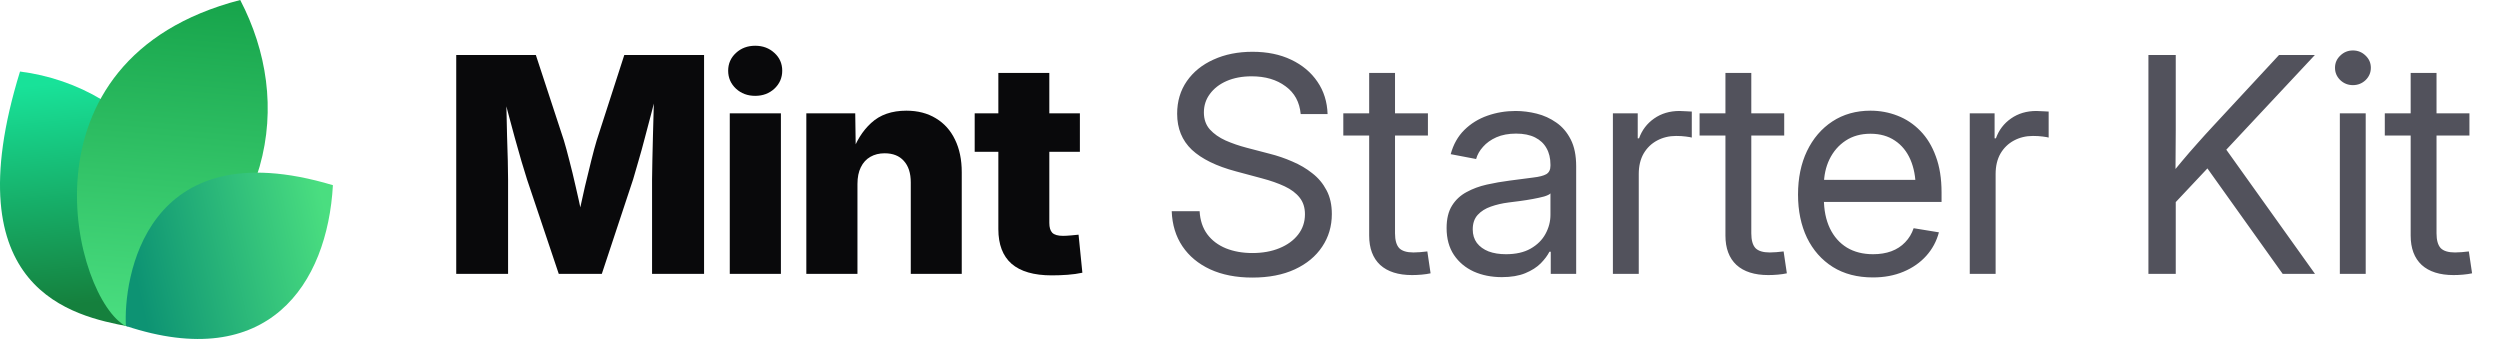
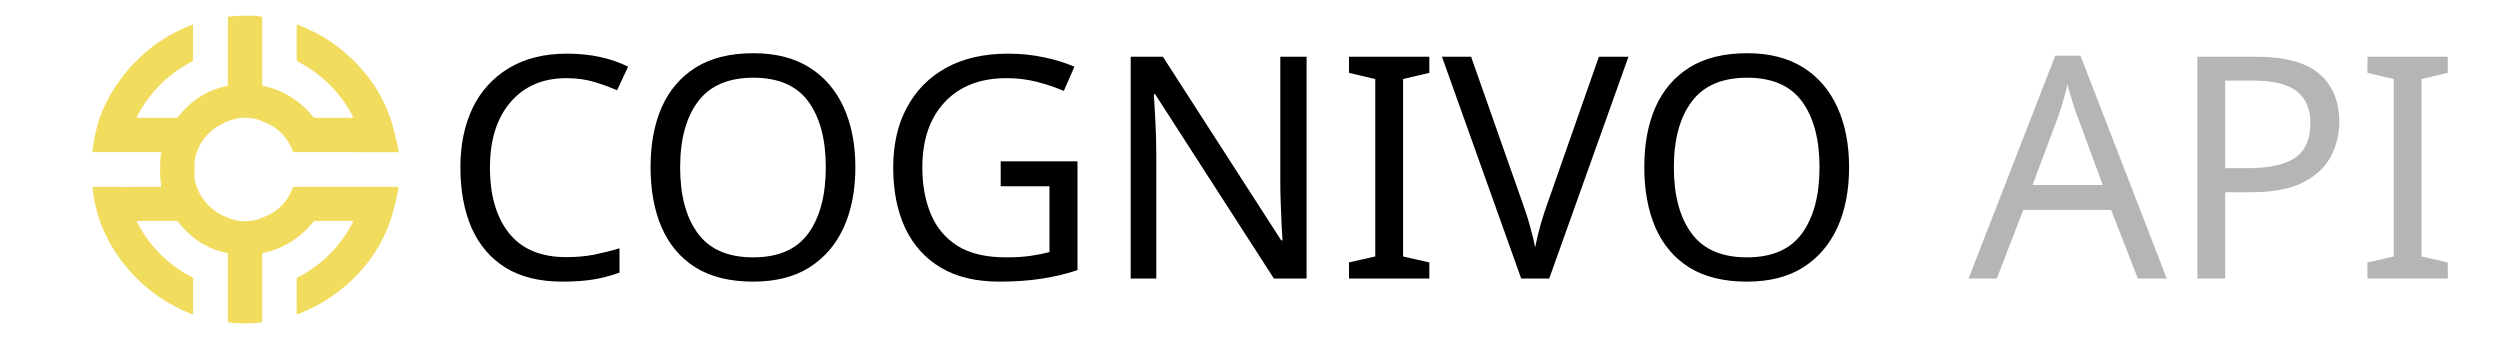
- <svg xmlns="http://www.w3.org/2000/svg" width="177" height="24" viewBox="0 0 177 24" fill="none">
-   <path d="M9.061 23.108C5.268 22.377 -3.391 20.627 1.417 5.064C9.634 6.099 16.973 14.064 9.061 23.108Z" fill="url(#paint0_linear_17557_2020)" />
-   <path d="M8.919 23.094C5.276 21.222 0.784 4.209 17.007 0C20.757 7.193 19.621 16.545 8.919 23.094Z" fill="url(#paint1_linear_17557_2020)" />
-   <path d="M8.914 23.079C8.735 19.882 10.159 9.085 23.57 13.111C23.181 20.123 18.984 26.418 8.914 23.079Z" fill="url(#paint2_linear_17557_2020)" />
-   <path d="M32.301 19.392V3.894H37.938L39.925 9.948C40.036 10.315 40.164 10.787 40.31 11.362C40.462 11.938 40.611 12.552 40.757 13.204C40.91 13.855 41.048 14.483 41.173 15.086C41.305 15.682 41.412 16.192 41.495 16.615H40.695C40.771 16.192 40.871 15.682 40.996 15.086C41.128 14.49 41.267 13.866 41.412 13.214C41.565 12.562 41.714 11.948 41.86 11.373C42.005 10.79 42.133 10.315 42.244 9.948L44.2 3.894H49.848V19.392H46.166V12.704C46.166 12.357 46.173 11.917 46.187 11.383C46.2 10.849 46.214 10.27 46.228 9.646C46.249 9.022 46.266 8.391 46.28 7.753C46.301 7.115 46.311 6.519 46.311 5.964H46.623C46.485 6.561 46.332 7.181 46.166 7.826C45.999 8.471 45.833 9.102 45.666 9.719C45.507 10.336 45.351 10.901 45.198 11.414C45.053 11.928 44.928 12.357 44.824 12.704L42.608 19.392H39.561L37.314 12.704C37.203 12.357 37.072 11.928 36.919 11.414C36.773 10.901 36.614 10.34 36.441 9.729C36.274 9.112 36.104 8.481 35.931 7.836C35.764 7.192 35.608 6.567 35.463 5.964H35.827C35.834 6.512 35.844 7.105 35.858 7.743C35.872 8.374 35.886 9.005 35.9 9.636C35.92 10.26 35.938 10.839 35.952 11.373C35.965 11.907 35.972 12.351 35.972 12.704V19.392H32.301ZM51.668 19.392V8.024H55.288V19.392H51.668ZM53.468 6.786C52.927 6.786 52.473 6.616 52.105 6.276C51.738 5.93 51.554 5.507 51.554 5.007C51.554 4.508 51.738 4.088 52.105 3.749C52.473 3.409 52.927 3.239 53.468 3.239C54.009 3.239 54.463 3.409 54.83 3.749C55.198 4.082 55.382 4.501 55.382 5.007C55.382 5.507 55.198 5.93 54.83 6.276C54.463 6.616 54.009 6.786 53.468 6.786ZM60.708 13.027V19.392H57.088V8.024H60.551L60.593 10.967H60.281C60.593 10.024 61.061 9.268 61.685 8.7C62.309 8.124 63.138 7.836 64.171 7.836C64.975 7.836 65.672 8.017 66.262 8.377C66.851 8.731 67.302 9.234 67.614 9.885C67.933 10.537 68.092 11.307 68.092 12.194V19.392H64.483V12.912C64.483 12.26 64.32 11.754 63.994 11.394C63.675 11.033 63.221 10.853 62.632 10.853C62.25 10.853 61.914 10.936 61.623 11.102C61.332 11.269 61.106 11.515 60.947 11.841C60.787 12.16 60.708 12.555 60.708 13.027ZM76.456 8.024V10.749H69.008V8.024H76.456ZM70.683 5.163H74.292V15.783C74.292 16.102 74.361 16.334 74.5 16.48C74.646 16.625 74.899 16.698 75.259 16.698C75.405 16.698 75.596 16.688 75.831 16.667C76.074 16.646 76.251 16.629 76.362 16.615L76.632 19.309C76.313 19.378 75.963 19.427 75.582 19.455C75.207 19.482 74.836 19.496 74.469 19.496C73.2 19.496 72.25 19.222 71.619 18.674C70.995 18.127 70.683 17.308 70.683 16.22V5.163Z" fill="#09090B" />
-   <path d="M88.667 19.652C87.523 19.652 86.528 19.458 85.682 19.07C84.843 18.681 84.188 18.137 83.716 17.437C83.245 16.736 82.992 15.908 82.957 14.951H84.933C84.968 15.596 85.148 16.14 85.474 16.584C85.8 17.021 86.24 17.354 86.795 17.582C87.35 17.804 87.974 17.915 88.667 17.915C89.388 17.915 90.026 17.801 90.581 17.572C91.143 17.343 91.583 17.024 91.902 16.615C92.228 16.199 92.391 15.717 92.391 15.169C92.391 14.698 92.266 14.306 92.017 13.994C91.767 13.675 91.413 13.408 90.956 13.193C90.498 12.978 89.954 12.787 89.323 12.621L87.502 12.132C86.123 11.765 85.082 11.255 84.382 10.603C83.689 9.944 83.342 9.095 83.342 8.055C83.342 7.174 83.571 6.404 84.028 5.746C84.486 5.087 85.117 4.577 85.921 4.217C86.726 3.849 87.645 3.666 88.678 3.666C89.718 3.666 90.63 3.853 91.413 4.227C92.204 4.602 92.824 5.122 93.275 5.787C93.726 6.446 93.965 7.209 93.993 8.076H92.089C92.013 7.23 91.656 6.574 91.018 6.11C90.387 5.638 89.586 5.403 88.615 5.403C87.95 5.403 87.36 5.513 86.847 5.735C86.341 5.957 85.946 6.262 85.661 6.651C85.377 7.032 85.235 7.469 85.235 7.961C85.235 8.447 85.377 8.849 85.661 9.168C85.946 9.48 86.317 9.74 86.774 9.948C87.232 10.149 87.724 10.319 88.251 10.457L89.884 10.884C90.439 11.023 90.977 11.206 91.496 11.435C92.023 11.657 92.495 11.934 92.911 12.267C93.334 12.593 93.67 12.995 93.92 13.474C94.17 13.945 94.294 14.504 94.294 15.149C94.294 16.015 94.066 16.788 93.608 17.468C93.157 18.148 92.512 18.681 91.673 19.07C90.834 19.458 89.832 19.652 88.667 19.652ZM101.097 8.024V9.594H95.106V8.024H101.097ZM96.937 5.163H98.767V16.521C98.767 17 98.865 17.347 99.059 17.562C99.26 17.77 99.6 17.874 100.078 17.874C100.21 17.874 100.366 17.867 100.546 17.853C100.733 17.832 100.903 17.815 101.056 17.801L101.285 19.351C101.097 19.392 100.886 19.423 100.65 19.444C100.414 19.465 100.189 19.475 99.974 19.475C98.996 19.475 98.244 19.236 97.717 18.758C97.197 18.272 96.937 17.579 96.937 16.677V5.163ZM106.33 19.621C105.595 19.621 104.932 19.489 104.343 19.226C103.754 18.955 103.285 18.564 102.939 18.05C102.592 17.53 102.419 16.896 102.419 16.147C102.419 15.495 102.547 14.965 102.804 14.556C103.06 14.146 103.403 13.828 103.833 13.599C104.263 13.363 104.742 13.186 105.269 13.068C105.796 12.95 106.333 12.857 106.881 12.787C107.574 12.69 108.132 12.617 108.555 12.569C108.978 12.52 109.287 12.441 109.481 12.33C109.675 12.212 109.772 12.014 109.772 11.737V11.654C109.772 11.203 109.679 10.815 109.492 10.489C109.311 10.163 109.041 9.91 108.68 9.729C108.32 9.549 107.872 9.459 107.338 9.459C106.805 9.459 106.34 9.546 105.945 9.719C105.556 9.892 105.241 10.118 104.998 10.395C104.755 10.665 104.593 10.953 104.509 11.258L102.71 10.915C102.897 10.222 103.22 9.65 103.677 9.199C104.135 8.748 104.679 8.412 105.31 8.19C105.941 7.968 106.607 7.857 107.307 7.857C107.8 7.857 108.295 7.92 108.795 8.044C109.301 8.169 109.765 8.381 110.188 8.679C110.611 8.97 110.951 9.369 111.208 9.875C111.464 10.374 111.593 11.005 111.593 11.768V19.392H109.793V17.822H109.7C109.568 18.085 109.363 18.359 109.086 18.643C108.809 18.921 108.444 19.153 107.994 19.34C107.543 19.527 106.988 19.621 106.33 19.621ZM106.621 17.998C107.321 17.998 107.904 17.867 108.368 17.603C108.84 17.333 109.19 16.986 109.419 16.563C109.654 16.133 109.772 15.682 109.772 15.211V13.692C109.703 13.769 109.554 13.841 109.325 13.911C109.096 13.973 108.829 14.032 108.524 14.088C108.226 14.143 107.921 14.192 107.609 14.233C107.304 14.275 107.033 14.309 106.798 14.337C106.354 14.393 105.938 14.49 105.549 14.628C105.168 14.76 104.86 14.954 104.624 15.211C104.388 15.467 104.27 15.811 104.27 16.241C104.27 16.615 104.367 16.934 104.561 17.198C104.762 17.461 105.04 17.662 105.393 17.801C105.747 17.933 106.156 17.998 106.621 17.998ZM114.193 19.392V8.024H115.951V9.792H116.045C116.253 9.209 116.61 8.741 117.116 8.388C117.622 8.034 118.219 7.857 118.905 7.857C119.058 7.857 119.217 7.864 119.384 7.878C119.55 7.885 119.682 7.892 119.779 7.899V9.74C119.716 9.719 119.578 9.695 119.363 9.667C119.155 9.639 118.922 9.625 118.666 9.625C118.174 9.625 117.726 9.733 117.324 9.948C116.922 10.163 116.603 10.471 116.367 10.874C116.138 11.276 116.024 11.758 116.024 12.319V19.392H114.193ZM126.322 8.024V9.594H120.33V8.024H126.322ZM122.161 5.163H123.992V16.521C123.992 17 124.089 17.347 124.283 17.562C124.484 17.77 124.824 17.874 125.302 17.874C125.434 17.874 125.59 17.867 125.77 17.853C125.958 17.832 126.127 17.815 126.28 17.801L126.509 19.351C126.322 19.392 126.11 19.423 125.874 19.444C125.639 19.465 125.413 19.475 125.198 19.475C124.221 19.475 123.468 19.236 122.941 18.758C122.421 18.272 122.161 17.579 122.161 16.677V5.163ZM132.604 19.642C131.502 19.642 130.555 19.396 129.765 18.903C128.974 18.404 128.364 17.714 127.934 16.834C127.511 15.946 127.3 14.927 127.3 13.775C127.3 12.611 127.511 11.584 127.934 10.697C128.364 9.802 128.964 9.102 129.734 8.596C130.51 8.089 131.408 7.836 132.428 7.836C133.1 7.836 133.738 7.954 134.341 8.19C134.952 8.426 135.489 8.783 135.954 9.261C136.425 9.74 136.793 10.343 137.056 11.071C137.327 11.792 137.462 12.645 137.462 13.63V14.296H128.433V12.735H136.463L135.631 13.297C135.631 12.541 135.506 11.876 135.257 11.3C135.007 10.725 134.643 10.277 134.165 9.958C133.686 9.632 133.107 9.469 132.428 9.469C131.748 9.469 131.162 9.632 130.67 9.958C130.177 10.284 129.796 10.725 129.526 11.279C129.262 11.827 129.13 12.441 129.13 13.12V14.046C129.13 14.864 129.273 15.572 129.557 16.168C129.841 16.757 130.243 17.211 130.763 17.53C131.283 17.842 131.901 17.998 132.615 17.998C133.093 17.998 133.523 17.929 133.905 17.79C134.293 17.645 134.619 17.433 134.882 17.156C135.153 16.879 135.354 16.546 135.486 16.157L137.275 16.449C137.108 17.08 136.81 17.634 136.38 18.113C135.95 18.591 135.413 18.966 134.768 19.236C134.123 19.507 133.402 19.642 132.604 19.642ZM139.459 19.392V8.024H141.217V9.792H141.311C141.519 9.209 141.876 8.741 142.382 8.388C142.888 8.034 143.485 7.857 144.171 7.857C144.324 7.857 144.483 7.864 144.649 7.878C144.816 7.885 144.948 7.892 145.045 7.899V9.74C144.982 9.719 144.844 9.695 144.629 9.667C144.421 9.639 144.188 9.625 143.932 9.625C143.439 9.625 142.992 9.733 142.59 9.948C142.188 10.163 141.869 10.471 141.633 10.874C141.404 11.276 141.29 11.758 141.29 12.319V19.392H139.459ZM153.429 14.961V12.715C153.783 12.257 154.136 11.82 154.49 11.404C154.844 10.981 155.204 10.565 155.572 10.156C155.939 9.74 156.314 9.327 156.695 8.918L161.355 3.894H163.893L157.277 10.967H157.184L153.429 14.961ZM152.108 19.392V3.894H154.043V9.241L154.022 12.559L154.043 13.505V19.392H152.108ZM161.615 19.392L155.967 11.477L157.173 9.969L163.903 19.392H161.615ZM165.661 19.392V8.024H167.492V19.392H165.661ZM166.587 6.027C166.24 6.027 165.942 5.909 165.692 5.673C165.443 5.43 165.318 5.139 165.318 4.799C165.318 4.459 165.443 4.172 165.692 3.936C165.942 3.693 166.24 3.572 166.587 3.572C166.934 3.572 167.232 3.693 167.482 3.936C167.731 4.172 167.856 4.459 167.856 4.799C167.856 5.139 167.731 5.43 167.482 5.673C167.232 5.909 166.934 6.027 166.587 6.027ZM174.836 8.024V9.594H168.844V8.024H174.836ZM170.675 5.163H172.506V16.521C172.506 17 172.603 17.347 172.797 17.562C172.998 17.77 173.338 17.874 173.816 17.874C173.948 17.874 174.104 17.867 174.284 17.853C174.472 17.832 174.641 17.815 174.794 17.801L175.023 19.351C174.836 19.392 174.624 19.423 174.388 19.444C174.153 19.465 173.927 19.475 173.712 19.475C172.735 19.475 171.982 19.236 171.455 18.758C170.935 18.272 170.675 17.579 170.675 16.677V5.163Z" fill="#52525C" />
-   <defs>
-     <linearGradient id="paint0_linear_17557_2020" x1="3.776" y1="5.916" x2="5.232" y2="21.559" gradientUnits="userSpaceOnUse">
-       <stop stop-color="#18E299" />
-       <stop offset="1" stop-color="#15803D" />
-     </linearGradient>
-     <linearGradient id="paint1_linear_17557_2020" x1="12.171" y1="-0.718" x2="10.19" y2="22.983" gradientUnits="userSpaceOnUse">
-       <stop stop-color="#16A34A" />
-       <stop offset="1" stop-color="#4ADE80" />
-     </linearGradient>
-     <linearGradient id="paint2_linear_17557_2020" x1="23.133" y1="15.353" x2="9.338" y2="18.52" gradientUnits="userSpaceOnUse">
-       <stop stop-color="#4ADE80" />
-       <stop offset="1" stop-color="#0D9373" />
-     </linearGradient>
-   </defs>
+ <svg xmlns="http://www.w3.org/2000/svg" version="1.1" id="Capa_1" x="0px" y="0px" width="177px" height="24px" viewBox="0 0 177 24" enable-background="new 0 0 177 24" xml:space="preserve">
+   <g>
+     <g>
+       <path fill="#F1DC5E" d="M24.488,10.773c-1.208,0-2.416,0-3.624,0c-0.104,0-0.114-0.003-0.15-0.105    c-0.062-0.173-0.146-0.337-0.233-0.499c-0.067-0.125-0.149-0.246-0.234-0.363c-0.115-0.159-0.245-0.301-0.385-0.437    c-0.241-0.234-0.51-0.428-0.814-0.574c-0.172-0.083-0.351-0.152-0.526-0.229c-0.133-0.06-0.271-0.106-0.413-0.143    c-0.139-0.036-0.28-0.065-0.426-0.071c-0.082-0.002-0.164-0.014-0.247-0.021c-0.018-0.001-0.038-0.005-0.056-0.003    c-0.225,0.011-0.448,0.025-0.668,0.076c-0.124,0.027-0.241,0.067-0.36,0.103c-0.209,0.061-0.405,0.154-0.6,0.247    c-0.152,0.076-0.299,0.161-0.442,0.254c-0.264,0.173-0.493,0.384-0.704,0.616c-0.157,0.171-0.292,0.361-0.406,0.562    c-0.102,0.186-0.193,0.375-0.262,0.572c-0.035,0.099-0.085,0.195-0.103,0.3c-0.033,0.184-0.071,0.366-0.067,0.556    c0.007,0.297,0,0.597,0.002,0.896c0.002,0.16,0.037,0.314,0.077,0.468c0.047,0.174,0.114,0.34,0.186,0.502    c0.059,0.137,0.129,0.27,0.209,0.395c0.098,0.158,0.204,0.313,0.323,0.455c0.013,0.018,0.026,0.033,0.041,0.051    c0.108,0.113,0.214,0.227,0.332,0.33c0.095,0.082,0.197,0.154,0.297,0.23c0.108,0.082,0.224,0.15,0.341,0.217    c0.164,0.09,0.33,0.174,0.508,0.232c0.04,0.012,0.076,0.039,0.115,0.053c0.13,0.043,0.257,0.092,0.389,0.127    c0.143,0.033,0.285,0.064,0.433,0.076s0.297,0.014,0.447,0.012c0.242-0.008,0.48-0.035,0.713-0.105    c0.138-0.041,0.273-0.086,0.4-0.152c0.038-0.02,0.081-0.029,0.121-0.045c0.185-0.064,0.358-0.156,0.528-0.254    c0.122-0.07,0.239-0.145,0.351-0.229c0.092-0.07,0.177-0.15,0.266-0.227c0.115-0.098,0.212-0.215,0.307-0.332    c0.09-0.109,0.172-0.223,0.246-0.346c0.085-0.143,0.16-0.291,0.232-0.438c0.035-0.074,0.063-0.15,0.092-0.223    c0.02-0.053,0.052-0.078,0.112-0.074c0.164,0.012,0.327-0.008,0.491-0.008c2.216,0,4.432,0,6.646,0    c0.069,0,0.138,0.002,0.206,0.01c0.035,0.002,0.046,0.018,0.043,0.049c0,0.016,0.003,0.033-0.001,0.051    c-0.038,0.115-0.047,0.24-0.077,0.359c-0.029,0.115-0.051,0.234-0.079,0.35c-0.003,0.016-0.003,0.031-0.007,0.045    c-0.036,0.133-0.057,0.273-0.097,0.406c-0.029,0.092-0.045,0.191-0.075,0.287c-0.026,0.084-0.057,0.168-0.068,0.26    c-0.002,0.02-0.016,0.039-0.021,0.059c-0.025,0.109-0.068,0.209-0.093,0.318c-0.019,0.078-0.057,0.154-0.081,0.23    c-0.017,0.055-0.037,0.104-0.054,0.154c-0.058,0.178-0.128,0.346-0.202,0.514c-0.057,0.129-0.11,0.262-0.172,0.389    c-0.073,0.15-0.142,0.303-0.229,0.445c-0.061,0.1-0.112,0.207-0.169,0.307c-0.058,0.104-0.12,0.203-0.183,0.301    c-0.086,0.137-0.177,0.27-0.269,0.402c-0.09,0.131-0.186,0.258-0.276,0.385c-0.069,0.1-0.154,0.188-0.228,0.281    c-0.139,0.178-0.293,0.342-0.442,0.512c-0.064,0.07-0.138,0.135-0.204,0.207c-0.104,0.113-0.215,0.219-0.328,0.322    c-0.121,0.111-0.24,0.225-0.363,0.332c-0.182,0.156-0.372,0.299-0.558,0.449c-0.138,0.109-0.282,0.213-0.429,0.314    c-0.151,0.105-0.304,0.207-0.461,0.303c-0.085,0.051-0.167,0.111-0.255,0.156c-0.192,0.094-0.371,0.211-0.565,0.307    c-0.231,0.113-0.46,0.232-0.703,0.328c-0.095,0.037-0.186,0.078-0.278,0.121c-0.047,0.023-0.098,0.033-0.143,0.063    c-0.018,0.014-0.041,0.01-0.062,0.01c-0.03,0-0.043-0.016-0.045-0.045c0-0.014,0-0.029,0-0.043c0-0.785,0-1.576,0-2.361    c0-0.021,0-0.049,0.002-0.07c0.005-0.041,0.021-0.07,0.061-0.092c0.131-0.068,0.262-0.141,0.391-0.213    c0.086-0.047,0.17-0.102,0.255-0.148c0.103-0.059,0.202-0.123,0.299-0.189c0.213-0.15,0.423-0.303,0.626-0.465    c0.164-0.129,0.321-0.268,0.473-0.41c0.145-0.135,0.289-0.271,0.426-0.418c0.137-0.141,0.26-0.293,0.386-0.445    c0.099-0.117,0.189-0.24,0.282-0.365c0.079-0.104,0.159-0.211,0.232-0.32c0.068-0.102,0.132-0.205,0.196-0.311    c0.098-0.156,0.193-0.314,0.274-0.479c0.023-0.049,0.054-0.094,0.078-0.141c0.029-0.059,0.012-0.088-0.051-0.092    c-0.028,0-0.057,0-0.085,0c-0.844,0-1.689,0-2.534,0c-0.063,0-0.104,0.016-0.143,0.07c-0.057,0.078-0.125,0.146-0.189,0.221    c-0.119,0.137-0.234,0.273-0.367,0.395c-0.23,0.213-0.466,0.416-0.724,0.596c-0.156,0.111-0.317,0.213-0.481,0.311    c-0.089,0.055-0.184,0.098-0.277,0.145c-0.1,0.051-0.196,0.105-0.298,0.145c-0.148,0.057-0.291,0.125-0.441,0.174    c-0.095,0.029-0.19,0.057-0.283,0.088c-0.103,0.039-0.211,0.057-0.317,0.082c-0.038,0.01-0.076,0.023-0.117,0.025    c-0.089,0.002-0.111,0.029-0.111,0.117c0,0.688,0,1.373,0,2.057c0,0.869,0,1.738,0,2.607c0,0.021,0,0.043-0.003,0.063    c-0.011,0.068-0.022,0.08-0.091,0.082c-0.044,0-0.083,0.016-0.124,0.025c-0.086,0.025-0.175,0.023-0.262,0.025    c-0.174,0.01-0.349,0.023-0.525,0.02c-0.159-0.004-0.319,0.004-0.477-0.004c-0.202-0.004-0.403-0.01-0.604-0.027    c-0.098-0.006-0.194-0.039-0.293-0.041c-0.034-0.002-0.051-0.025-0.053-0.057c-0.001-0.02-0.001-0.041-0.001-0.057    c0-1.541,0-3.082,0-4.623c0-0.021-0.001-0.039,0-0.063c0.008-0.082-0.03-0.109-0.105-0.123c-0.175-0.029-0.345-0.078-0.515-0.129    c-0.127-0.039-0.251-0.082-0.375-0.127c-0.21-0.08-0.411-0.178-0.608-0.283c-0.109-0.063-0.222-0.115-0.326-0.184    c-0.106-0.072-0.211-0.146-0.315-0.219c-0.117-0.082-0.226-0.174-0.335-0.262c-0.053-0.043-0.101-0.086-0.151-0.129    c-0.127-0.111-0.249-0.229-0.364-0.352c-0.147-0.16-0.297-0.316-0.426-0.494c-0.04-0.051-0.087-0.074-0.156-0.074    c-0.887,0-1.77,0-2.656,0c-0.117,0-0.134,0.027-0.08,0.127c0.066,0.117,0.131,0.234,0.199,0.352    c0.097,0.168,0.194,0.334,0.303,0.494c0.171,0.254,0.349,0.502,0.542,0.736c0.111,0.137,0.229,0.266,0.347,0.396    c0.117,0.127,0.237,0.252,0.362,0.371c0.112,0.107,0.23,0.211,0.349,0.313c0.112,0.094,0.224,0.189,0.34,0.279    c0.122,0.092,0.245,0.186,0.368,0.275c0.139,0.1,0.283,0.188,0.425,0.283c0.093,0.064,0.195,0.113,0.294,0.17    c0.125,0.066,0.249,0.133,0.374,0.199c0.037,0.021,0.05,0.049,0.05,0.088c-0.001,0.1,0,0.199,0,0.299c0,0.707,0,1.414,0,2.121    c0,0.014,0,0.023,0,0.037c-0.001,0.066-0.034,0.09-0.095,0.057c-0.119-0.059-0.247-0.096-0.367-0.152    c-0.201-0.092-0.404-0.178-0.603-0.279c-0.134-0.068-0.266-0.141-0.398-0.213c-0.165-0.086-0.327-0.18-0.488-0.275    c-0.239-0.143-0.468-0.303-0.696-0.463c-0.147-0.102-0.288-0.213-0.426-0.328c-0.14-0.113-0.282-0.223-0.415-0.348    c-0.141-0.131-0.291-0.256-0.427-0.395c-0.146-0.148-0.296-0.293-0.434-0.449c-0.079-0.092-0.162-0.18-0.239-0.271    c-0.09-0.105-0.183-0.211-0.27-0.32c-0.18-0.223-0.347-0.459-0.511-0.689c-0.079-0.113-0.145-0.232-0.223-0.346    c-0.084-0.121-0.152-0.25-0.228-0.375c-0.079-0.129-0.153-0.266-0.225-0.4c-0.07-0.135-0.137-0.27-0.198-0.406    c-0.095-0.213-0.188-0.424-0.274-0.635c-0.094-0.232-0.175-0.471-0.242-0.711c-0.045-0.16-0.087-0.324-0.125-0.486    c-0.021-0.094-0.045-0.188-0.067-0.283c-0.034-0.152-0.058-0.305-0.087-0.459c-0.03-0.162-0.046-0.328-0.072-0.49    c-0.01-0.061-0.012-0.121-0.014-0.184c0-0.027,0.009-0.043,0.039-0.049c0.028-0.004,0.056-0.008,0.085-0.008    c0.128,0,0.256-0.006,0.384,0c0.099,0.004,0.199,0.012,0.298,0.006c0.054-0.002,0.108-0.006,0.163-0.006    c0.849,0.016,1.699,0.012,2.548,0.008c0.354-0.002,0.706-0.008,1.061-0.008c0.066,0,0.131,0.006,0.198,0.008    c0.072,0.004,0.093-0.025,0.08-0.096c-0.023-0.121-0.032-0.244-0.044-0.366c-0.042-0.416-0.026-0.831-0.02-1.244    c0.002-0.215,0.013-0.431,0.064-0.64c0-0.003,0-0.006,0.002-0.007c0.015-0.096,0.005-0.109-0.091-0.109c-1.552,0-3.104,0-4.655,0    c-0.111,0-0.111,0-0.11-0.108c0.001-0.08,0.018-0.155,0.026-0.231c0.02-0.17,0.046-0.338,0.079-0.505    c0.028-0.141,0.05-0.284,0.085-0.422c0.024-0.094,0.045-0.19,0.068-0.284C6.833,9.111,6.86,8.998,6.895,8.887    C6.924,8.795,6.948,8.702,6.977,8.61c0.03-0.094,0.056-0.19,0.089-0.284C7.104,8.22,7.145,8.115,7.187,8.01    C7.241,7.872,7.3,7.734,7.361,7.599c0.091-0.202,0.19-0.401,0.295-0.596C7.741,6.843,7.832,6.686,7.92,6.527    C7.959,6.458,8.008,6.399,8.045,6.33c0.039-0.072,0.09-0.139,0.134-0.209C8.269,5.975,8.377,5.84,8.473,5.697    c0.076-0.112,0.156-0.22,0.241-0.325c0.11-0.138,0.213-0.278,0.333-0.406C9.123,4.885,9.19,4.795,9.264,4.713    c0.09-0.101,0.185-0.198,0.278-0.295c0.077-0.08,0.157-0.158,0.236-0.236c0.134-0.134,0.28-0.255,0.42-0.382    c0.147-0.134,0.303-0.258,0.457-0.383c0.167-0.135,0.341-0.263,0.518-0.386c0.222-0.153,0.449-0.297,0.679-0.438    c0.108-0.065,0.221-0.126,0.333-0.186c0.102-0.054,0.205-0.108,0.306-0.166c0.056-0.031,0.114-0.054,0.173-0.08    c0.044-0.018,0.082-0.045,0.125-0.065c0.148-0.068,0.297-0.132,0.445-0.197c0.104-0.046,0.207-0.092,0.313-0.131    c0.006-0.003,0.013-0.007,0.019-0.009c0.088-0.034,0.104-0.023,0.104,0.07c0,0.783,0,1.566,0,2.35c0,0.007,0,0.014,0,0.021    c0.011,0.085-0.018,0.134-0.103,0.175c-0.144,0.07-0.286,0.145-0.42,0.234c-0.117,0.078-0.245,0.143-0.363,0.218    c-0.138,0.092-0.273,0.188-0.406,0.286c-0.117,0.085-0.23,0.175-0.342,0.265c-0.109,0.087-0.215,0.177-0.321,0.269    c-0.103,0.09-0.207,0.182-0.304,0.278c-0.126,0.128-0.25,0.257-0.371,0.391c-0.074,0.083-0.148,0.167-0.22,0.251    c-0.092,0.108-0.181,0.218-0.268,0.333c-0.178,0.232-0.34,0.476-0.499,0.723C9.99,7.723,9.933,7.83,9.874,7.935    C9.826,8.021,9.782,8.111,9.731,8.196C9.715,8.224,9.705,8.25,9.693,8.279c-0.016,0.04-0.004,0.056,0.04,0.062    c0.02,0.002,0.038,0,0.057,0c0.883,0,1.766,0,2.649,0.002c0.083,0.001,0.133-0.029,0.183-0.093    c0.107-0.139,0.222-0.272,0.345-0.396c0.127-0.126,0.252-0.257,0.384-0.379c0.145-0.139,0.299-0.269,0.466-0.384    c0.088-0.062,0.173-0.131,0.265-0.189c0.086-0.052,0.17-0.11,0.258-0.161c0.091-0.052,0.179-0.107,0.271-0.154    c0.124-0.063,0.248-0.126,0.38-0.173c0.091-0.031,0.181-0.069,0.271-0.103c0.124-0.048,0.251-0.083,0.379-0.121    c0.131-0.038,0.265-0.068,0.398-0.097c0.086-0.02,0.094-0.031,0.094-0.121c0-1.449,0-2.896,0-4.343c0-0.121,0-0.241,0.001-0.363    c0-0.068,0.005-0.076,0.074-0.087c0.134-0.02,0.267-0.036,0.401-0.046C17,1.101,17.391,1.11,17.781,1.11    c0.105,0.001,0.213,0.005,0.319,0.021c0.002,0,0.004,0.001,0.007,0.001c0.126-0.007,0.249,0.02,0.372,0.045    c0.061,0.013,0.072,0.025,0.075,0.089c0.024,0.396,0.01,0.792,0.01,1.188c0.003,1.164,0.001,2.33,0.001,3.495    c0,0.004,0,0.009,0,0.015c0,0.106,0.022,0.131,0.131,0.139c0.066,0.004,0.125,0.024,0.187,0.042    c0.089,0.025,0.179,0.038,0.266,0.07c0.089,0.031,0.181,0.056,0.27,0.084c0.112,0.037,0.22,0.082,0.331,0.123    c0.121,0.043,0.235,0.104,0.352,0.162c0.08,0.04,0.159,0.085,0.236,0.128c0.084,0.049,0.167,0.098,0.249,0.148    c0.239,0.147,0.464,0.317,0.686,0.489c0.038,0.029,0.072,0.063,0.107,0.093C21.544,7.588,21.7,7.741,21.847,7.9    c0.111,0.122,0.222,0.242,0.321,0.372c0.036,0.047,0.079,0.071,0.145,0.071c0.861-0.002,1.723-0.002,2.583-0.002    c0.019,0,0.039,0.002,0.058,0c0.043-0.004,0.064-0.035,0.041-0.067c-0.066-0.1-0.108-0.211-0.167-0.312    c-0.082-0.139-0.161-0.278-0.245-0.416c-0.041-0.067-0.091-0.128-0.13-0.192c-0.049-0.085-0.113-0.159-0.162-0.243    c-0.032-0.054-0.075-0.097-0.11-0.147c-0.122-0.17-0.258-0.327-0.392-0.485c-0.213-0.256-0.453-0.485-0.691-0.717    c-0.117-0.113-0.243-0.218-0.37-0.321c-0.144-0.119-0.293-0.229-0.44-0.346c-0.043-0.037-0.092-0.065-0.14-0.096    c-0.094-0.063-0.185-0.131-0.283-0.189c-0.164-0.097-0.322-0.204-0.491-0.296c-0.096-0.052-0.194-0.104-0.29-0.157    c-0.042-0.023-0.071-0.051-0.072-0.104C21.01,4.221,21.004,4.19,21.004,4.16c0-0.771,0-1.543-0.001-2.313    c0-0.106,0.021-0.132,0.131-0.083c0.146,0.063,0.296,0.124,0.441,0.189c0.177,0.078,0.354,0.154,0.526,0.243    c0.08,0.042,0.161,0.078,0.24,0.12c0.11,0.058,0.218,0.121,0.328,0.178c0.109,0.056,0.215,0.119,0.318,0.185    c0.145,0.093,0.295,0.178,0.434,0.281c0.125,0.094,0.259,0.175,0.382,0.269c0.175,0.134,0.352,0.263,0.52,0.408    c0.191,0.163,0.378,0.331,0.561,0.502c0.115,0.106,0.229,0.215,0.335,0.328c0.12,0.128,0.241,0.255,0.355,0.388    c0.118,0.139,0.239,0.274,0.353,0.417c0.08,0.099,0.155,0.204,0.232,0.305c0.071,0.093,0.145,0.188,0.209,0.284    c0.096,0.145,0.196,0.287,0.283,0.44c0.053,0.092,0.112,0.179,0.166,0.271c0.126,0.224,0.248,0.451,0.359,0.681    c0.058,0.117,0.111,0.234,0.164,0.353c0.044,0.103,0.083,0.206,0.125,0.309c0.043,0.109,0.088,0.215,0.126,0.323    c0.028,0.081,0.053,0.163,0.079,0.242c0.024,0.08,0.043,0.159,0.073,0.236c0.031,0.076,0.05,0.157,0.073,0.237    c0.033,0.115,0.068,0.23,0.093,0.346c0.02,0.092,0.047,0.179,0.068,0.269c0.044,0.193,0.092,0.386,0.136,0.58    c0.015,0.062,0.02,0.125,0.036,0.188c0.024,0.098,0.043,0.198,0.066,0.298c0.001,0.006,0.004,0.013,0.006,0.02    c0.018,0.103,0.003,0.121-0.103,0.121C26.908,10.773,25.697,10.773,24.488,10.773L24.488,10.773z" />
+     </g>
+   </g>
+   <text transform="matrix(1 0 0 1 139.375 19.7207)" fill="#B5B5B5" font-family="'Poppins-Light'" font-size="22">API</text>
+   <text transform="matrix(1 0 0 1 31.2515 19.7207)" font-family="'Poppins-SemiBold'" font-size="22">COGNIVO</text>
</svg>
